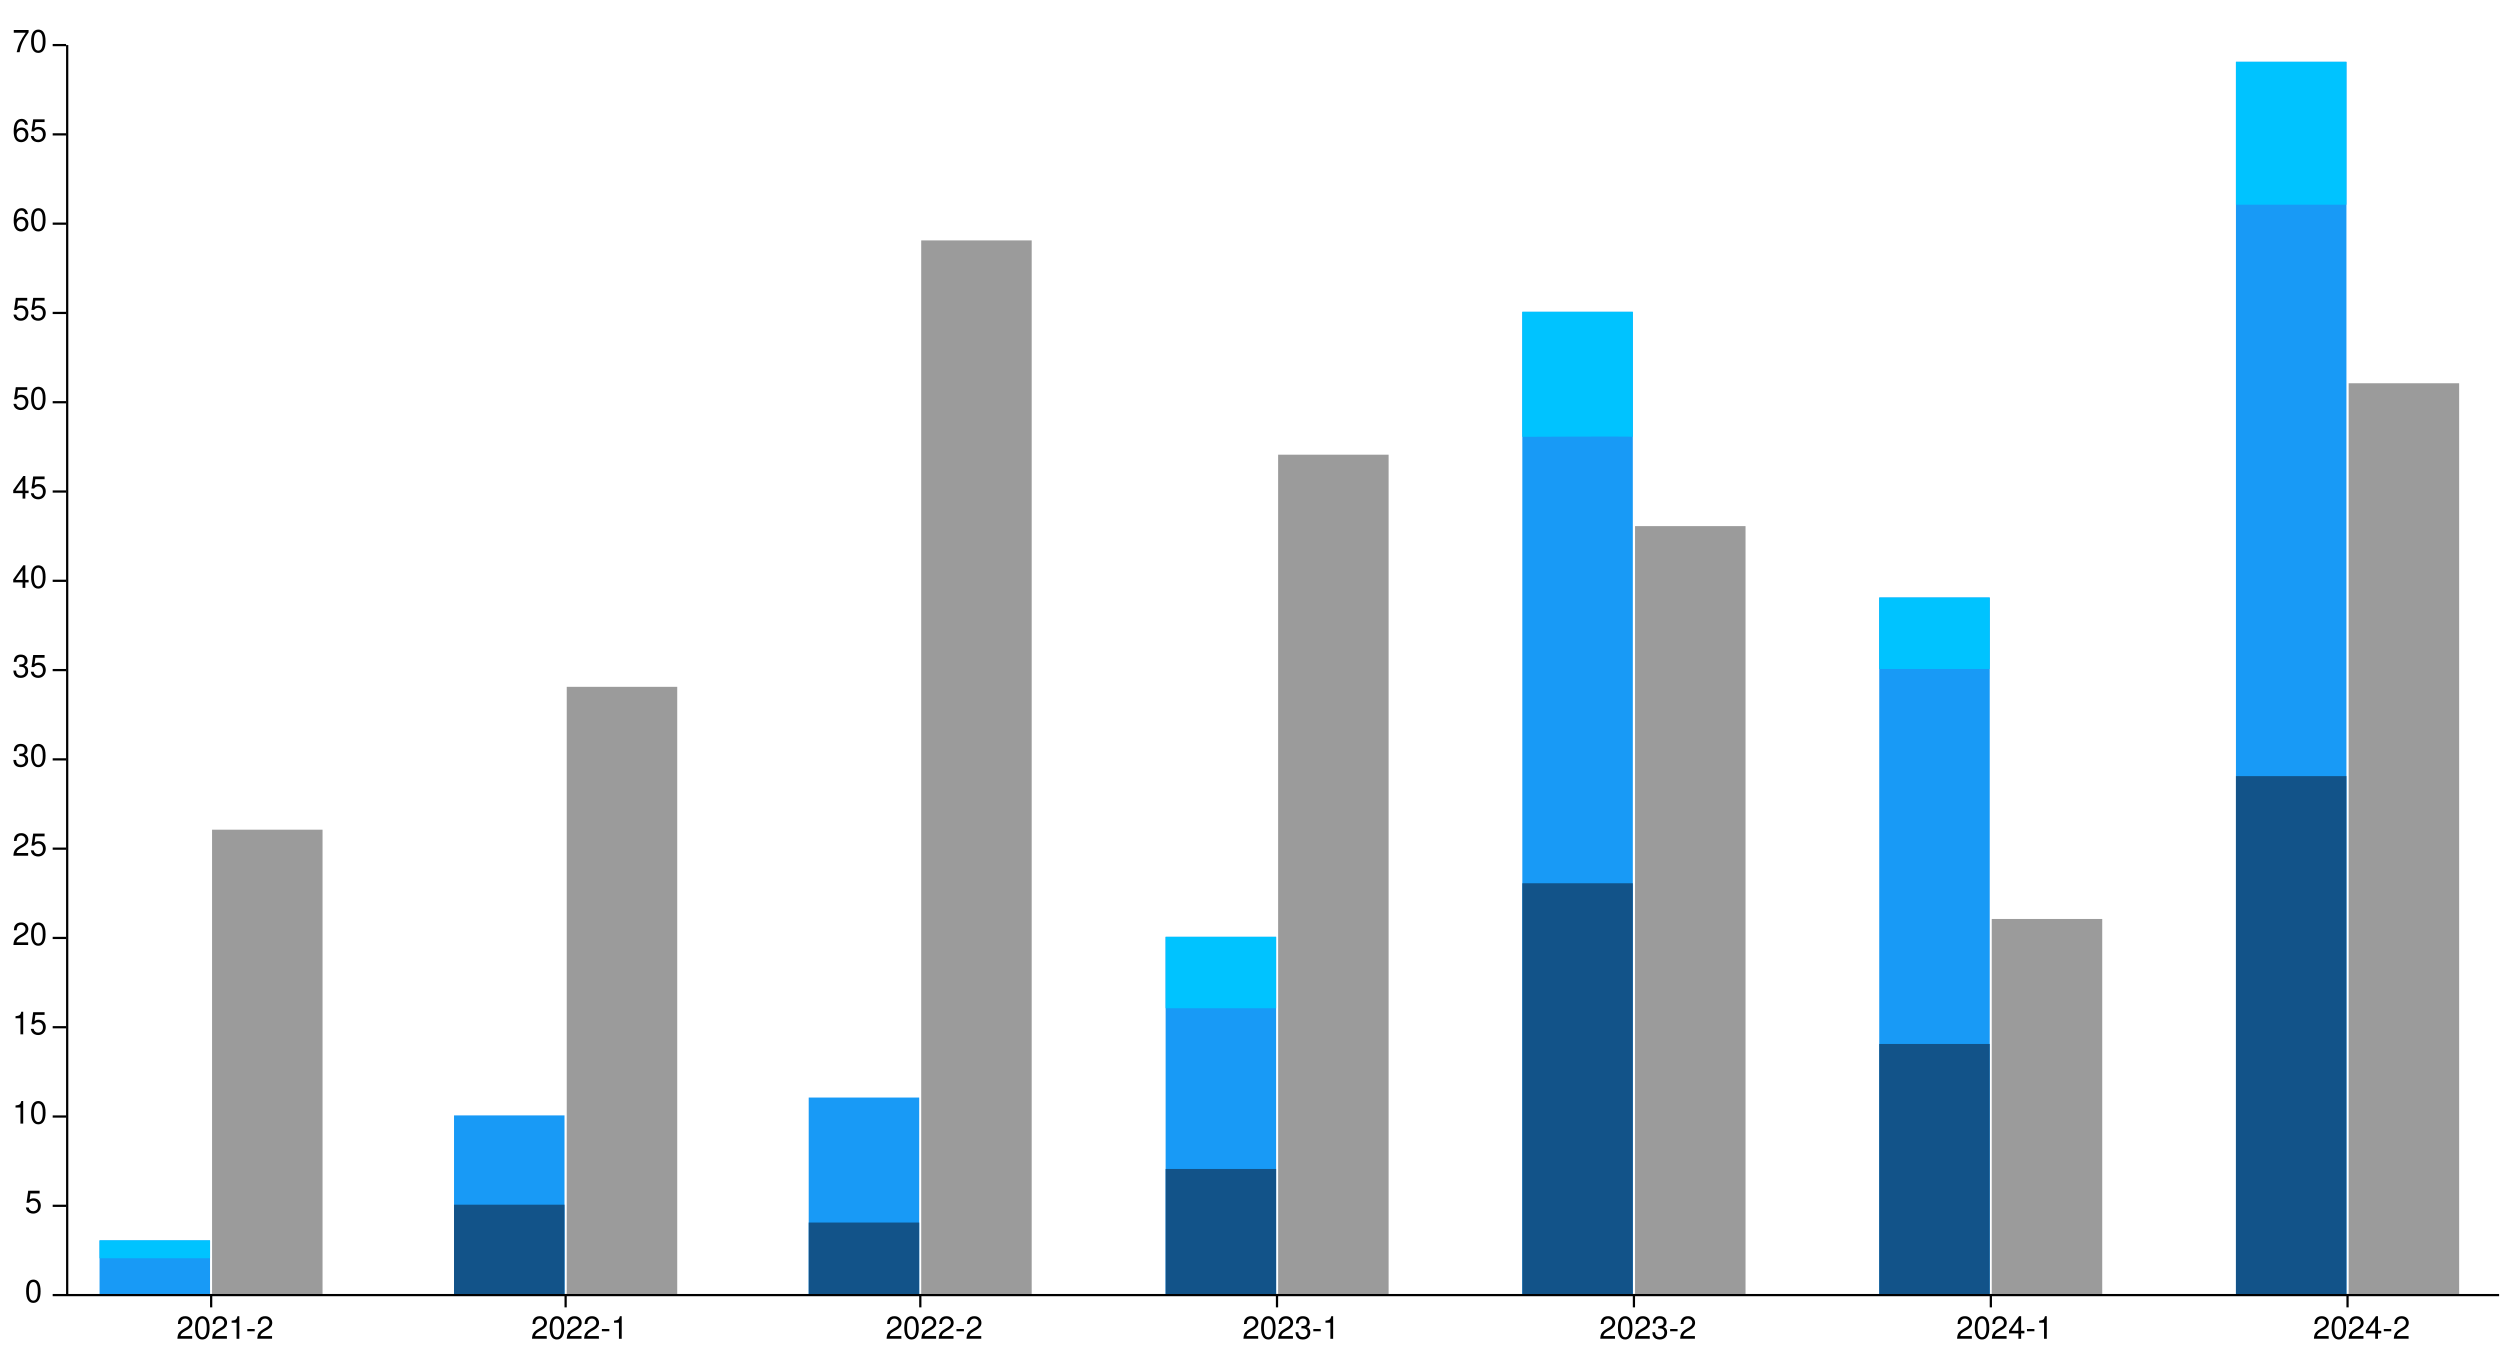
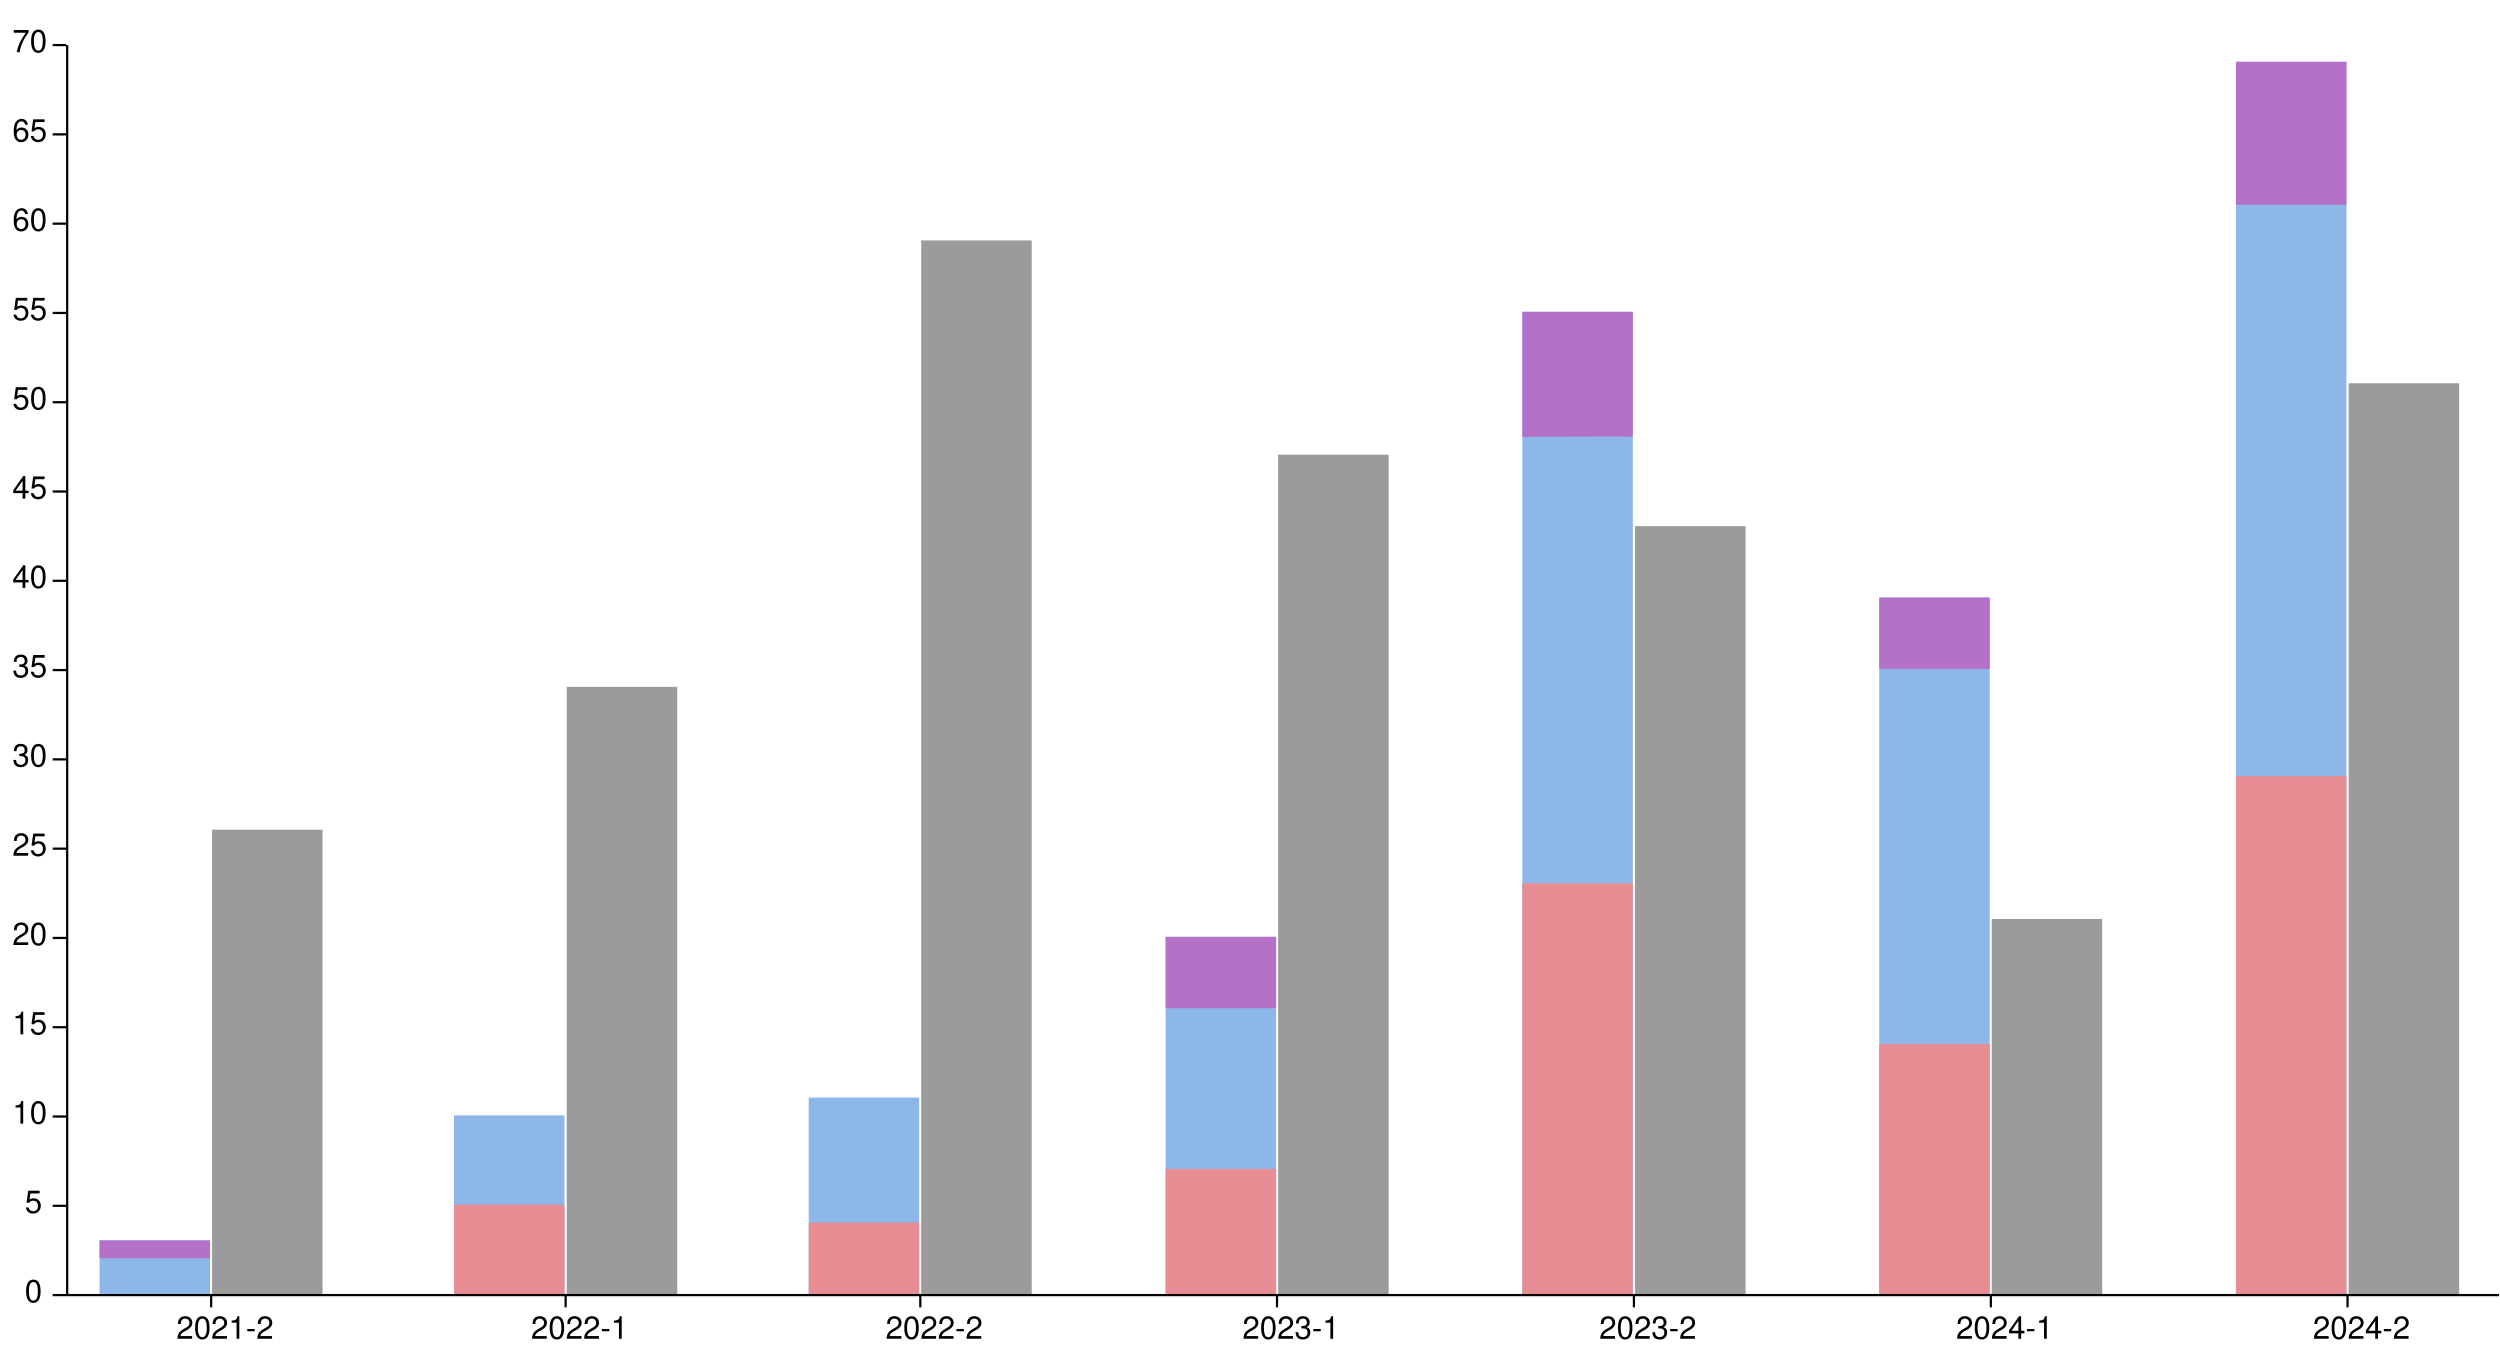
<svg xmlns="http://www.w3.org/2000/svg" version="1.2" viewBox="0 0 1120 610" width="1120" height="610">
  <style>
        g#viz {
            font-size: 14px;
            fill: #000000;
            font-family: Helvetica, Arial, sans-serif;
        }

        g#reprueban {
            fill: #9b9b9b;
        }

        g#aprueban {
-             fill: #189af6;
+             fill: #8db7e8;
        }

        g#industriales {
-             fill: #125389;
+             fill: #e88d93;
        }

        g#sinmencion {
-             fill: #00c3ff;
+             fill: #b571c8;
        }

        .rayita {
            fill: none;
            stroke: #000000;
        }
    </style>
  <g id="viz">
    <g id="reprueban">
      <path d="m95 371.7h49.5v208h-49.5z" />
      <path d="m253.9 307.7h49.5v272h-49.5z" />
      <path d="m412.7 107.7h49.5v472h-49.5z" />
      <path d="m572.6 203.7h49.5v376h-49.5z" />
      <path d="m732.5 235.7h49.5v344h-49.5z" />
      <path d="m892.3 411.7h49.5v168h-49.5z" />
      <path d="m1052.2 171.7h49.5v408h-49.5z" />
    </g>
    <g id="aprueban">
      <path d="m44.6 555.7h49.5v24h-49.5z" />
      <path d="m1001.7 27.7h49.5v552h-49.5c0 0 0-552 0-552z" />
      <path d="m841.9 267.7h49.5v312h-49.5z" />
      <path d="m522.2 419.7h49.5v160h-49.5z" />
      <path d="m203.4 499.7h49.5v80h-49.5z" />
      <path d="m362.3 491.7h49.5v88h-49.5z" />
      <path d="m682 139.7h49.5v440h-49.5z" />
    </g>
    <g id="industriales">
      <path d="m203.4 539.7h49.5v40h-49.5z" />
      <path d="m362.3 547.7h49.5v32h-49.5z" />
      <path d="m522.2 523.7h49.5v56h-49.5z" />
      <path d="m682 395.7h49.5v184h-49.5z" />
      <path d="m841.9 467.7h49.5v112h-49.5z" />
      <path d="m1001.7 347.7h49.5v232h-49.5z" />
    </g>
    <g id="sinmencion">
      <path d="m44.6 555.7h49.5v8h-49.5z" />
      <path d="m522.2 419.7h49.5v32h-49.5z" />
      <path d="m682 139.7h49.5v56c0-0.3-49.5 0-49.5 0z" />
      <path d="m841.9 267.7h49.5v32h-49.5z" />
      <path d="m1001.7 27.7h49.5v64h-49.5z" />
    </g>
    <g id="xAxis">
      <g>
        <path class="rayita" d="m94.6 579.7v6" />
        <text style="transform: matrix(1, 0, 0, 1, 79.006, 599.776);">2021-2</text>
      </g>
      <g>
        <path class="rayita" d="m253.4 579.7v6" />
        <text style="transform: matrix(1, 0, 0, 1, 237.867, 599.776);">2022-1</text>
      </g>
      <g>
        <path class="rayita" d="m412.3 579.7v6" />
        <text style="transform: matrix(1, 0, 0, 1, 396.727, 599.776);">2022-2</text>
      </g>
      <g>
        <path class="rayita" d="m572.1 579.7v6" />
        <text style="transform: matrix(1, 0, 0, 1, 556.587, 599.776);">2023-1</text>
      </g>
      <g>
        <path class="rayita" d="m732 579.7v6" />
        <text style="transform: matrix(1, 0, 0, 1, 716.447, 599.776);">2023-2</text>
      </g>
      <g>
        <path class="rayita" d="m891.9 579.7v6" />
        <text style="transform: matrix(1, 0, 0, 1, 876.307, 599.776);">2024-1</text>
      </g>
      <g>
        <path class="rayita" d="m1051.7 579.7v6" />
        <text style="transform: matrix(1, 0, 0, 1, 1036.168, 599.776);">2024-2</text>
      </g>
    </g>
    <g id="yAxis">
      <path class="rayita" d="m30.1 580.2v-560" />
      <g>
        <path class="rayita" d="m1119.6 580.2h-1096" />
        <text style="transform: matrix(1, 0, 0, 1, 11.094, 583.376);">0</text>
      </g>
      <g>
        <path class="rayita" d="m29.6 540.2h-6" />
        <text style="transform: matrix(1, 0, 0, 1, 11.094, 543.376);">5</text>
      </g>
      <g>
        <path class="rayita" d="m29.6 500.2h-6" />
        <text style="transform: matrix(1, 0, 0, 1, 5.533, 503.376);">10</text>
      </g>
      <g>
        <path class="rayita" d="m29.6 460.2h-6" />
        <text style="transform: matrix(1, 0, 0, 1, 5.533, 463.376);">15</text>
      </g>
      <g>
        <path class="rayita" d="m29.6 420.2h-6" />
        <text style="transform: matrix(1, 0, 0, 1, 5.533, 423.376);">20</text>
      </g>
      <g>
        <path class="rayita" d="m29.6 380.2h-6" />
        <text style="transform: matrix(1, 0, 0, 1, 5.533, 383.376);">25</text>
      </g>
      <g>
        <path class="rayita" d="m29.6 340.2h-6" />
        <text style="transform: matrix(1, 0, 0, 1, 5.533, 343.376);">30</text>
      </g>
      <g>
        <path class="rayita" d="m29.6 300.2h-6" />
        <text style="transform: matrix(1, 0, 0, 1, 5.533, 303.376);">35</text>
      </g>
      <g>
        <path class="rayita" d="m29.6 260.2h-6" />
        <text style="transform: matrix(1, 0, 0, 1, 5.533, 263.376);">40</text>
      </g>
      <g>
        <path class="rayita" d="m29.6 220.2h-6" />
        <text style="transform: matrix(1, 0, 0, 1, 5.533, 223.376);">45</text>
      </g>
      <g>
        <path class="rayita" d="m29.6 180.2h-6" />
        <text style="transform: matrix(1, 0, 0, 1, 5.533, 183.376);">50</text>
      </g>
      <g>
        <path class="rayita" d="m29.6 140.2h-6" />
        <text style="transform: matrix(1, 0, 0, 1, 5.533, 143.376);">55</text>
      </g>
      <g>
        <path class="rayita" d="m29.6 100.2h-6" />
        <text style="transform: matrix(1, 0, 0, 1, 5.533, 103.376);">60</text>
      </g>
      <g>
        <path class="rayita" d="m29.6 60.2h-6" />
        <text style="transform: matrix(1, 0, 0, 1, 5.533, 63.376);">65</text>
      </g>
      <g>
        <path class="rayita" d="m29.6 20.2h-6" />
        <text style="transform: matrix(1, 0, 0, 1, 5.533, 23.376);">70</text>
      </g>
    </g>
  </g>
</svg>
